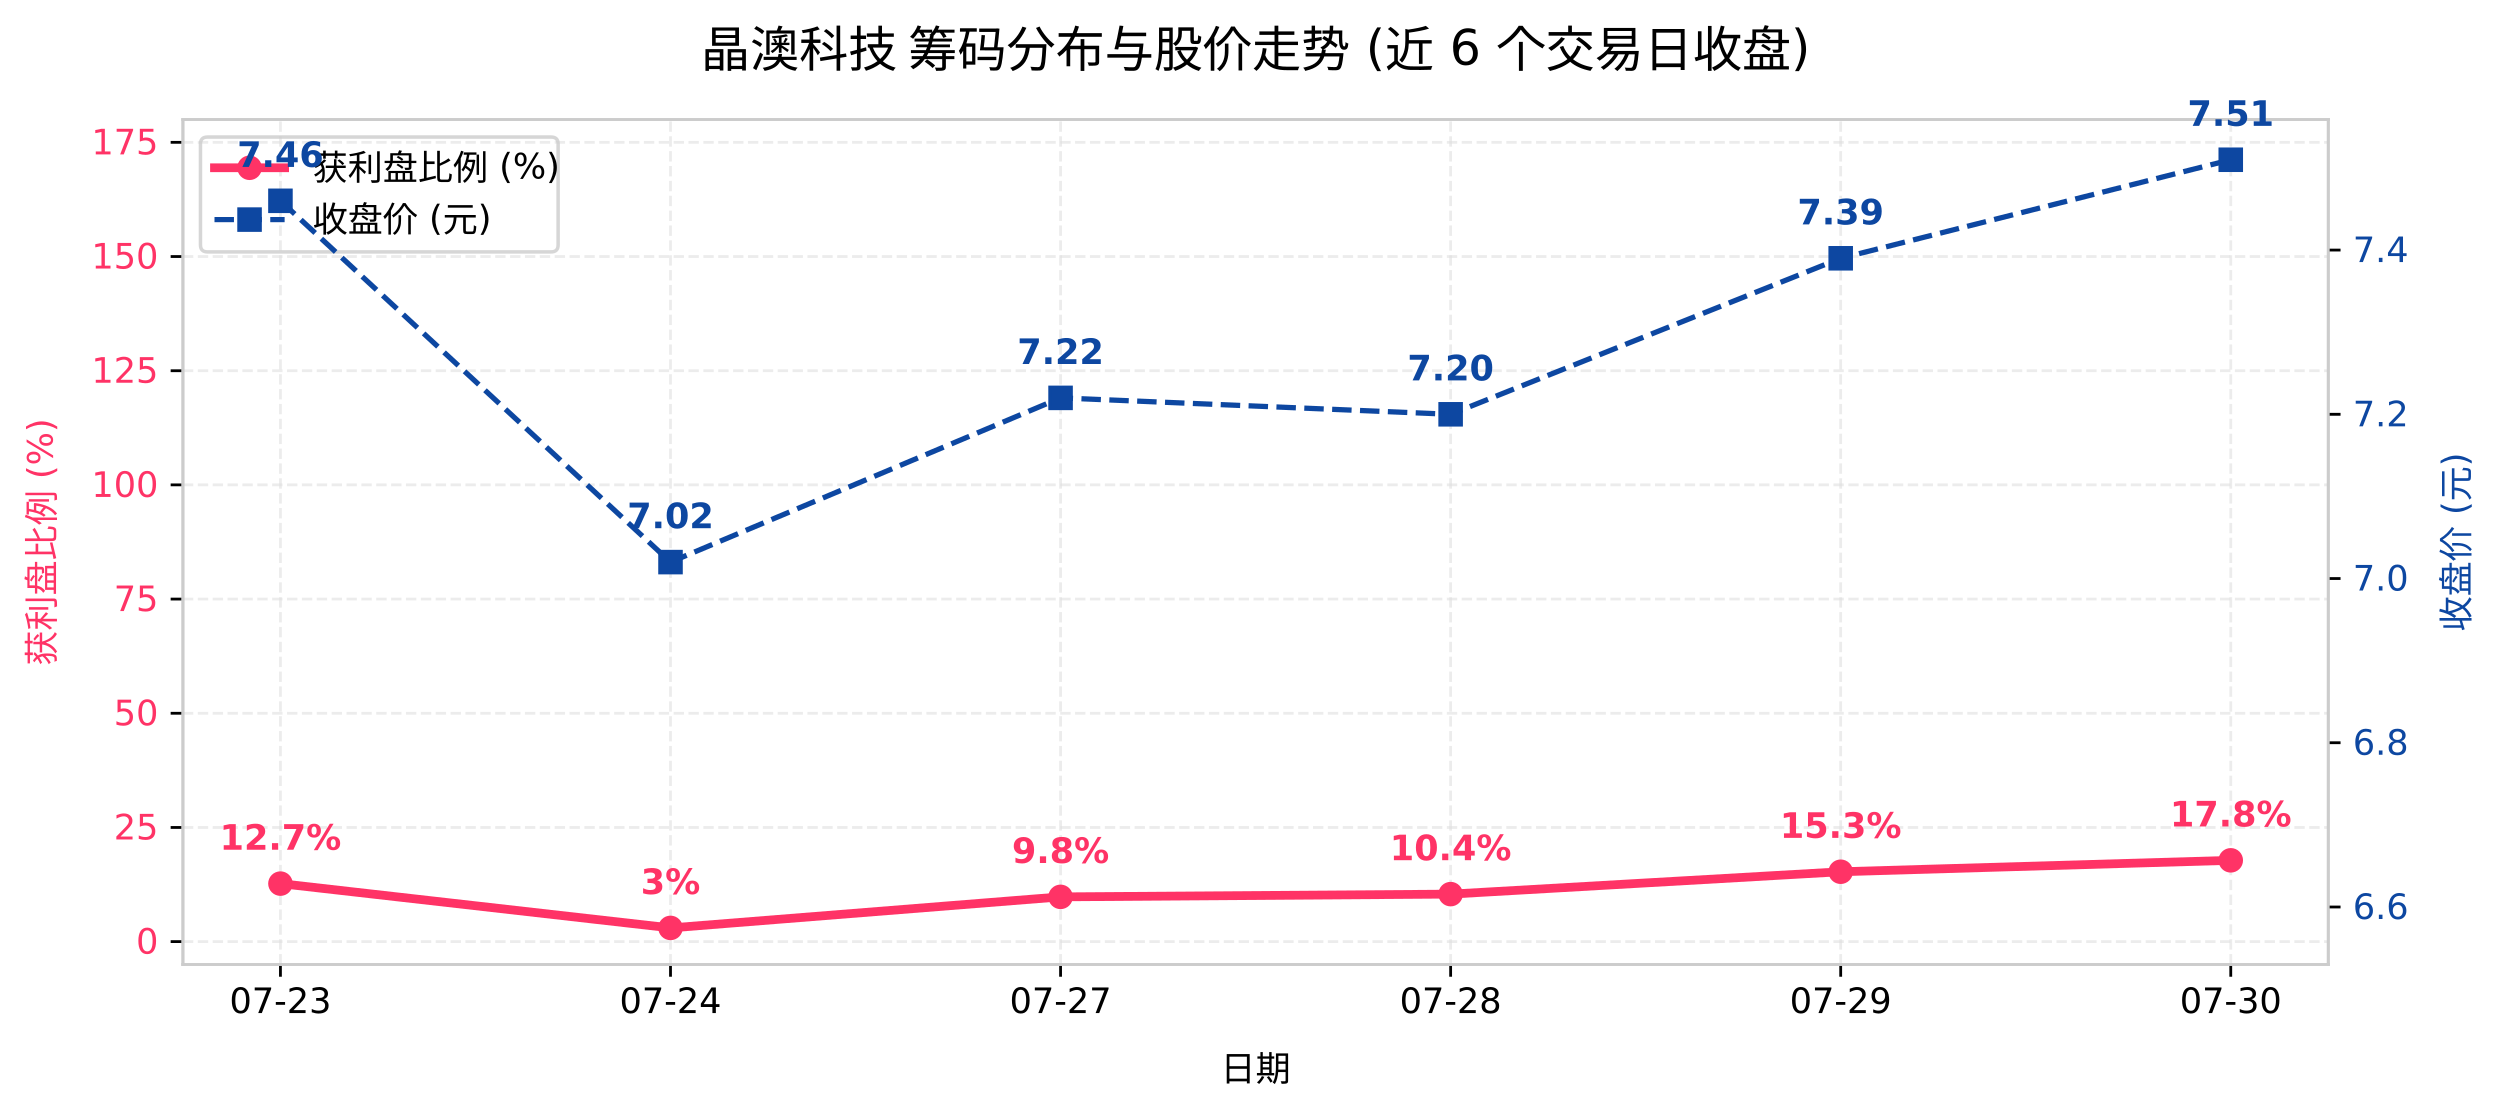
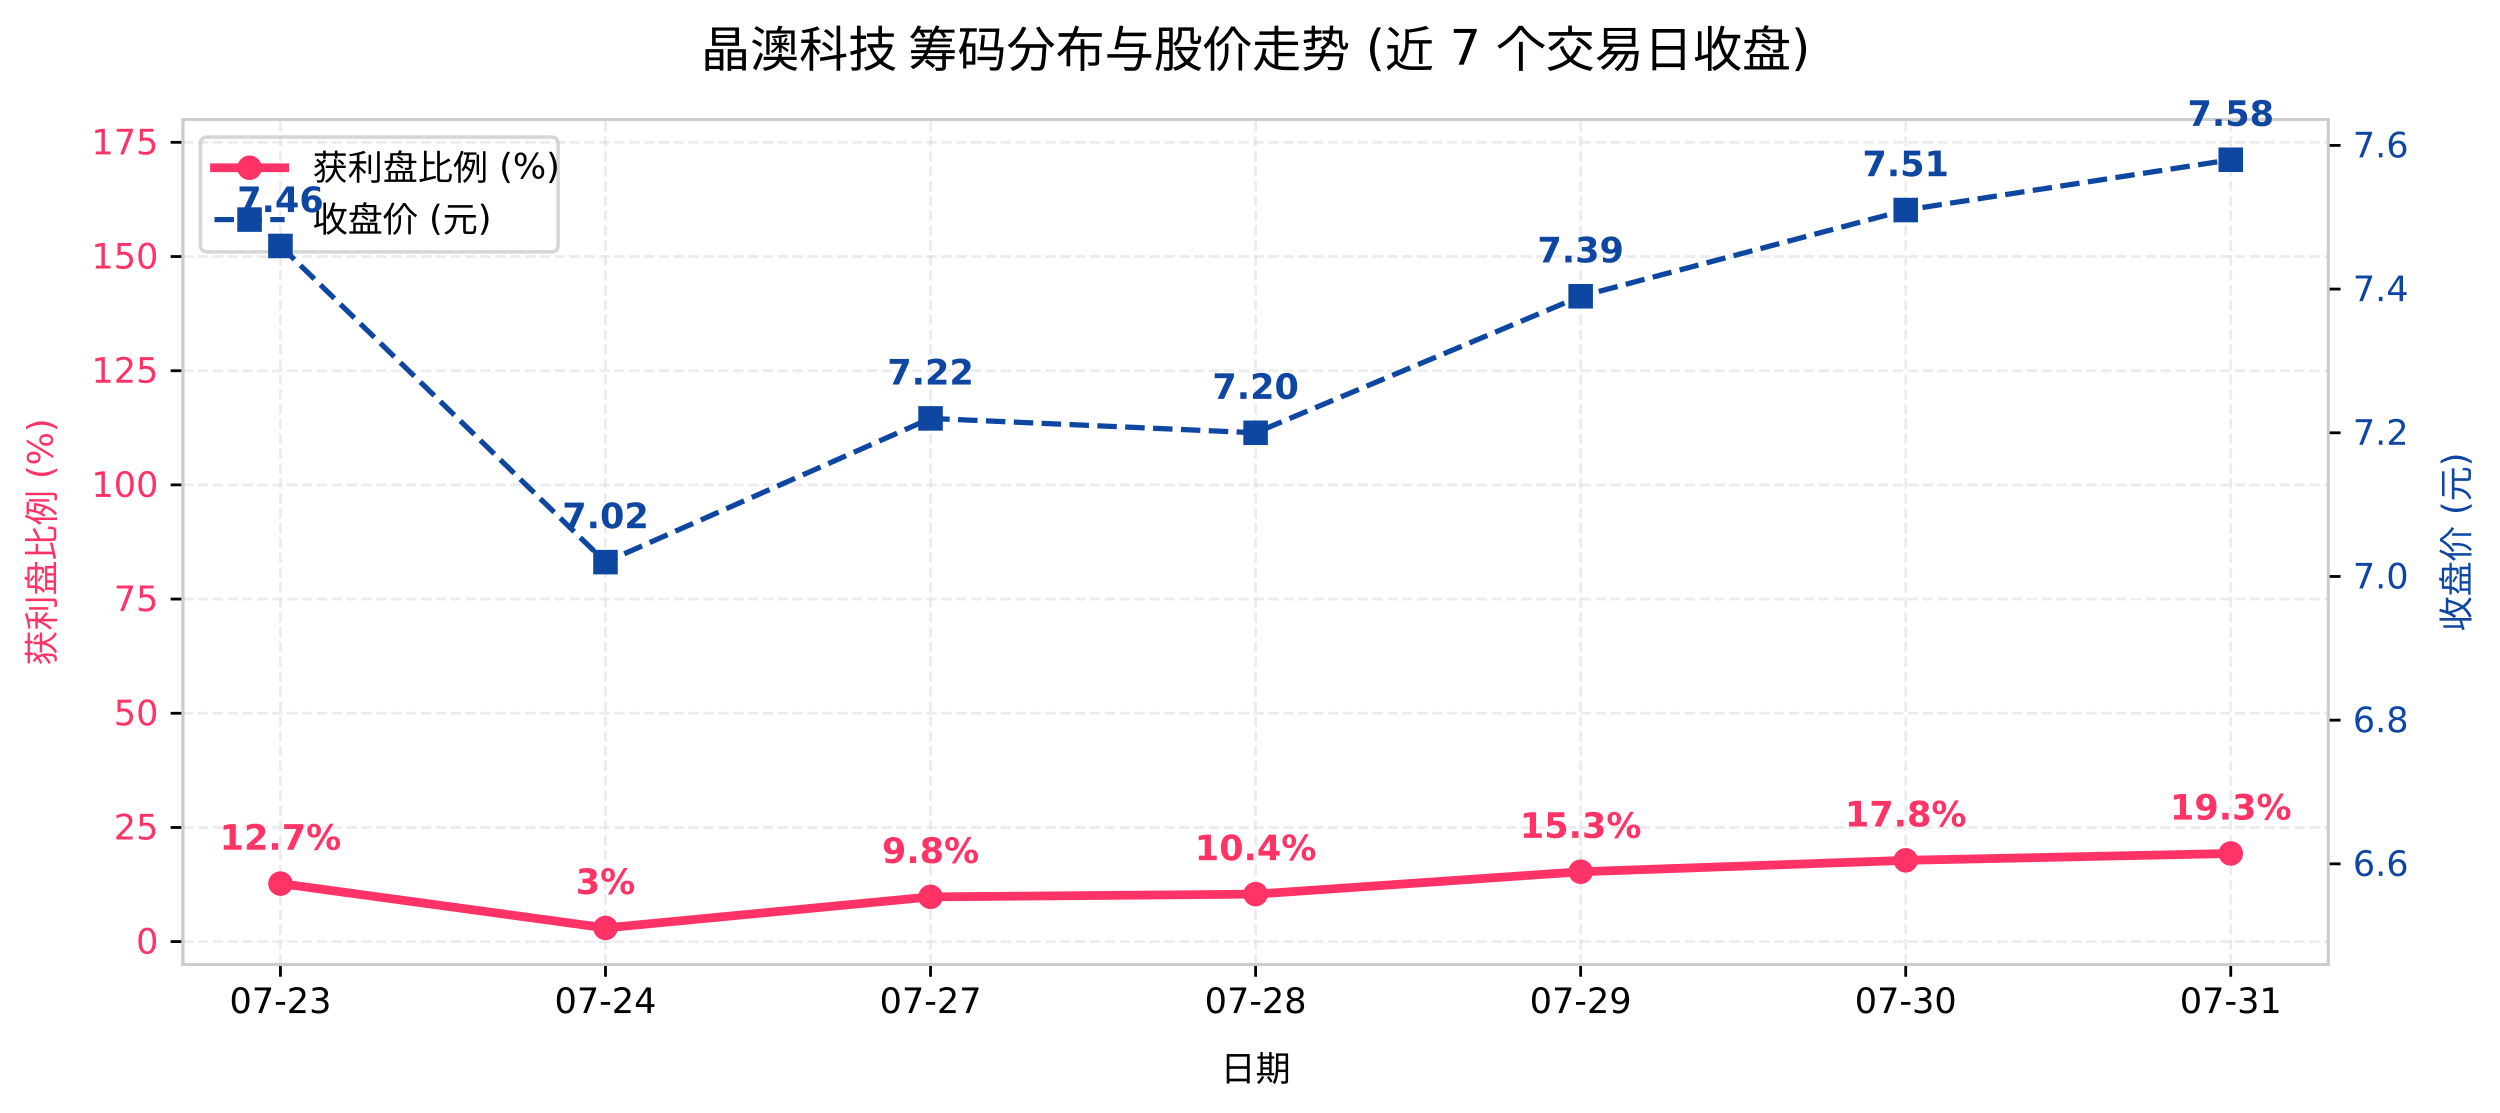
<svg xmlns="http://www.w3.org/2000/svg" xmlns:xlink="http://www.w3.org/1999/xlink" width="712.881pt" height="317.148pt" viewBox="0 0 712.881 317.148" version="1.1">
  <defs>
    <style type="text/css">*{stroke-linejoin: round; stroke-linecap: butt}</style>
  </defs>
  <g id="figure_1">
    <g id="patch_1">
      <path d="M 0 317.148  L 712.881 317.148  L 712.881 0  L 0 0  L 0 317.148  z " style="fill: none" />
    </g>
    <g id="axes_1">
      <g id="patch_2">
        <path d="M 52.163 275.017  L 663.913 275.017  L 663.913 34.08  L 52.163 34.08  L 52.163 275.017  z " style="fill: none" />
      </g>
      <g id="matplotlib.axis_1">
        <g id="xtick_1">
          <g id="line2d_1">
-             <path d="M 79.969 275.017  L 79.969 34.08  " clip-path="url(#pb15b064d8b)" style="fill: none; stroke-dasharray: 2.96,1.28; stroke-dashoffset: 0; stroke: #e0e0e0; stroke-opacity: 0.6; stroke-width: 0.8" />
+             <path d="M 79.969 275.017  L 79.969 34.08  " clip-path="url(#p03a90c41fa)" style="fill: none; stroke-dasharray: 2.96,1.28; stroke-dashoffset: 0; stroke: #e0e0e0; stroke-opacity: 0.6; stroke-width: 0.8" />
          </g>
          <g id="line2d_2">
            <defs>
-               <path id="m1fc420076e" d="M 0 0  L 0 3.5  " style="stroke: #000000; stroke-width: 0.8" />
+               <path id="m5a86fe29d1" d="M 0 0  L 0 3.5  " style="stroke: #000000; stroke-width: 0.8" />
            </defs>
            <g>
-               <use xlink:href="#m1fc420076e" x="79.969" y="275.017" style="stroke: #000000; stroke-width: 0.8" />
+               <use xlink:href="#m5a86fe29d1" x="79.969" y="275.017" style="stroke: #000000; stroke-width: 0.8" />
            </g>
          </g>
          <g id="text_1">
            <text style="font: 10px 'WenQuanYi Zen Hei', 'DejaVu Sans', 'Arial', sans-serif; text-anchor: middle" x="79.969" y="288.873" transform="rotate(-0 79.96932 288.8728)">07-23</text>
          </g>
        </g>
        <g id="xtick_2">
          <g id="line2d_3">
-             <path d="M 191.197 275.017  L 191.197 34.08  " clip-path="url(#pb15b064d8b)" style="fill: none; stroke-dasharray: 2.96,1.28; stroke-dashoffset: 0; stroke: #e0e0e0; stroke-opacity: 0.6; stroke-width: 0.8" />
+             <path d="M 172.659 275.017  L 172.659 34.08  " clip-path="url(#p03a90c41fa)" style="fill: none; stroke-dasharray: 2.96,1.28; stroke-dashoffset: 0; stroke: #e0e0e0; stroke-opacity: 0.6; stroke-width: 0.8" />
          </g>
          <g id="line2d_4">
            <g>
-               <use xlink:href="#m1fc420076e" x="191.197" y="275.017" style="stroke: #000000; stroke-width: 0.8" />
+               <use xlink:href="#m5a86fe29d1" x="172.659" y="275.017" style="stroke: #000000; stroke-width: 0.8" />
            </g>
          </g>
          <g id="text_2">
-             <text style="font: 10px 'WenQuanYi Zen Hei', 'DejaVu Sans', 'Arial', sans-serif; text-anchor: middle" x="191.197" y="288.873" transform="rotate(-0 191.1966 288.8728)">07-24</text>
+             <text style="font: 10px 'WenQuanYi Zen Hei', 'DejaVu Sans', 'Arial', sans-serif; text-anchor: middle" x="172.659" y="288.873" transform="rotate(-0 172.6587 288.8728)">07-24</text>
          </g>
        </g>
        <g id="xtick_3">
          <g id="line2d_5">
-             <path d="M 302.424 275.017  L 302.424 34.08  " clip-path="url(#pb15b064d8b)" style="fill: none; stroke-dasharray: 2.96,1.28; stroke-dashoffset: 0; stroke: #e0e0e0; stroke-opacity: 0.6; stroke-width: 0.8" />
+             <path d="M 265.348 275.017  L 265.348 34.08  " clip-path="url(#p03a90c41fa)" style="fill: none; stroke-dasharray: 2.96,1.28; stroke-dashoffset: 0; stroke: #e0e0e0; stroke-opacity: 0.6; stroke-width: 0.8" />
          </g>
          <g id="line2d_6">
            <g>
-               <use xlink:href="#m1fc420076e" x="302.424" y="275.017" style="stroke: #000000; stroke-width: 0.8" />
+               <use xlink:href="#m5a86fe29d1" x="265.348" y="275.017" style="stroke: #000000; stroke-width: 0.8" />
            </g>
          </g>
          <g id="text_3">
-             <text style="font: 10px 'WenQuanYi Zen Hei', 'DejaVu Sans', 'Arial', sans-serif; text-anchor: middle" x="302.424" y="288.873" transform="rotate(-0 302.4239 288.8728)">07-27</text>
+             <text style="font: 10px 'WenQuanYi Zen Hei', 'DejaVu Sans', 'Arial', sans-serif; text-anchor: middle" x="265.348" y="288.873" transform="rotate(-0 265.3481 288.8728)">07-27</text>
          </g>
        </g>
        <g id="xtick_4">
          <g id="line2d_7">
-             <path d="M 413.651 275.017  L 413.651 34.08  " clip-path="url(#pb15b064d8b)" style="fill: none; stroke-dasharray: 2.96,1.28; stroke-dashoffset: 0; stroke: #e0e0e0; stroke-opacity: 0.6; stroke-width: 0.8" />
+             <path d="M 358.038 275.017  L 358.038 34.08  " clip-path="url(#p03a90c41fa)" style="fill: none; stroke-dasharray: 2.96,1.28; stroke-dashoffset: 0; stroke: #e0e0e0; stroke-opacity: 0.6; stroke-width: 0.8" />
          </g>
          <g id="line2d_8">
            <g>
-               <use xlink:href="#m1fc420076e" x="413.651" y="275.017" style="stroke: #000000; stroke-width: 0.8" />
+               <use xlink:href="#m5a86fe29d1" x="358.038" y="275.017" style="stroke: #000000; stroke-width: 0.8" />
            </g>
          </g>
          <g id="text_4">
-             <text style="font: 10px 'WenQuanYi Zen Hei', 'DejaVu Sans', 'Arial', sans-serif; text-anchor: middle" x="413.651" y="288.873" transform="rotate(-0 413.6511 288.8728)">07-28</text>
+             <text style="font: 10px 'WenQuanYi Zen Hei', 'DejaVu Sans', 'Arial', sans-serif; text-anchor: middle" x="358.038" y="288.873" transform="rotate(-0 358.0375 288.8728)">07-28</text>
          </g>
        </g>
        <g id="xtick_5">
          <g id="line2d_9">
-             <path d="M 524.878 275.017  L 524.878 34.08  " clip-path="url(#pb15b064d8b)" style="fill: none; stroke-dasharray: 2.96,1.28; stroke-dashoffset: 0; stroke: #e0e0e0; stroke-opacity: 0.6; stroke-width: 0.8" />
+             <path d="M 450.727 275.017  L 450.727 34.08  " clip-path="url(#p03a90c41fa)" style="fill: none; stroke-dasharray: 2.96,1.28; stroke-dashoffset: 0; stroke: #e0e0e0; stroke-opacity: 0.6; stroke-width: 0.8" />
          </g>
          <g id="line2d_10">
            <g>
-               <use xlink:href="#m1fc420076e" x="524.878" y="275.017" style="stroke: #000000; stroke-width: 0.8" />
+               <use xlink:href="#m5a86fe29d1" x="450.727" y="275.017" style="stroke: #000000; stroke-width: 0.8" />
            </g>
          </g>
          <g id="text_5">
-             <text style="font: 10px 'WenQuanYi Zen Hei', 'DejaVu Sans', 'Arial', sans-serif; text-anchor: middle" x="524.878" y="288.873" transform="rotate(-0 524.8784 288.8728)">07-29</text>
+             <text style="font: 10px 'WenQuanYi Zen Hei', 'DejaVu Sans', 'Arial', sans-serif; text-anchor: middle" x="450.727" y="288.873" transform="rotate(-0 450.7269 288.8728)">07-29</text>
          </g>
        </g>
        <g id="xtick_6">
          <g id="line2d_11">
-             <path d="M 636.106 275.017  L 636.106 34.08  " clip-path="url(#pb15b064d8b)" style="fill: none; stroke-dasharray: 2.96,1.28; stroke-dashoffset: 0; stroke: #e0e0e0; stroke-opacity: 0.6; stroke-width: 0.8" />
+             <path d="M 543.416 275.017  L 543.416 34.08  " clip-path="url(#p03a90c41fa)" style="fill: none; stroke-dasharray: 2.96,1.28; stroke-dashoffset: 0; stroke: #e0e0e0; stroke-opacity: 0.6; stroke-width: 0.8" />
          </g>
          <g id="line2d_12">
            <g>
-               <use xlink:href="#m1fc420076e" x="636.106" y="275.017" style="stroke: #000000; stroke-width: 0.8" />
+               <use xlink:href="#m5a86fe29d1" x="543.416" y="275.017" style="stroke: #000000; stroke-width: 0.8" />
            </g>
          </g>
          <g id="text_6">
-             <text style="font: 10px 'WenQuanYi Zen Hei', 'DejaVu Sans', 'Arial', sans-serif; text-anchor: middle" x="636.106" y="288.873" transform="rotate(-0 636.1057 288.8728)">07-30</text>
-           </g>
-         </g>
-         <g id="text_7">
+             <text style="font: 10px 'WenQuanYi Zen Hei', 'DejaVu Sans', 'Arial', sans-serif; text-anchor: middle" x="543.416" y="288.873" transform="rotate(-0 543.4163 288.8728)">07-30</text>
+           </g>
+         </g>
+         <g id="xtick_7">
+           <g id="line2d_13">
+             <path d="M 636.106 275.017  L 636.106 34.08  " clip-path="url(#p03a90c41fa)" style="fill: none; stroke-dasharray: 2.96,1.28; stroke-dashoffset: 0; stroke: #e0e0e0; stroke-opacity: 0.6; stroke-width: 0.8" />
+           </g>
+           <g id="line2d_14">
+             <g>
+               <use xlink:href="#m5a86fe29d1" x="636.106" y="275.017" style="stroke: #000000; stroke-width: 0.8" />
+             </g>
+           </g>
+           <g id="text_7">
+             <text style="font: 10px 'WenQuanYi Zen Hei', 'DejaVu Sans', 'Arial', sans-serif; text-anchor: middle" x="636.106" y="288.873" transform="rotate(-0 636.1057 288.8728)">07-31</text>
+           </g>
+         </g>
+         <g id="text_8">
          <text style="font: 10px 'WenQuanYi Zen Hei', 'DejaVu Sans', 'Arial', sans-serif; text-anchor: middle" x="358.038" y="308.287" transform="rotate(-0 358.0375 308.2869)">日期</text>
        </g>
      </g>
      <g id="matplotlib.axis_2">
        <g id="ytick_1">
-           <g id="line2d_13">
-             <path d="M 52.163 268.505  L 663.913 268.505  " clip-path="url(#pb15b064d8b)" style="fill: none; stroke-dasharray: 2.96,1.28; stroke-dashoffset: 0; stroke: #e0e0e0; stroke-opacity: 0.6; stroke-width: 0.8" />
-           </g>
-           <g id="line2d_14">
+           <g id="line2d_15">
+             <path d="M 52.163 268.505  L 663.913 268.505  " clip-path="url(#p03a90c41fa)" style="fill: none; stroke-dasharray: 2.96,1.28; stroke-dashoffset: 0; stroke: #e0e0e0; stroke-opacity: 0.6; stroke-width: 0.8" />
+           </g>
+           <g id="line2d_16">
            <defs>
-               <path id="m035b37905c" d="M 0 0  L -3.5 0  " style="stroke: #000000; stroke-width: 0.8" />
+               <path id="m3a801cfb5c" d="M 0 0  L -3.5 0  " style="stroke: #000000; stroke-width: 0.8" />
            </defs>
            <g>
-               <use xlink:href="#m035b37905c" x="52.163" y="268.505" style="stroke: #000000; stroke-width: 0.8" />
-             </g>
-           </g>
-           <g id="text_8">
+               <use xlink:href="#m3a801cfb5c" x="52.163" y="268.505" style="stroke: #000000; stroke-width: 0.8" />
+             </g>
+           </g>
+           <g id="text_9">
            <text style="fill: #ff3366; font: 10px 'WenQuanYi Zen Hei', 'DejaVu Sans', 'Arial', sans-serif; text-anchor: end" x="45.163" y="271.933" transform="rotate(-0 45.1625 271.9329)">0</text>
          </g>
        </g>
        <g id="ytick_2">
-           <g id="line2d_15">
-             <path d="M 52.163 235.946  L 663.913 235.946  " clip-path="url(#pb15b064d8b)" style="fill: none; stroke-dasharray: 2.96,1.28; stroke-dashoffset: 0; stroke: #e0e0e0; stroke-opacity: 0.6; stroke-width: 0.8" />
-           </g>
-           <g id="line2d_16">
-             <g>
-               <use xlink:href="#m035b37905c" x="52.163" y="235.946" style="stroke: #000000; stroke-width: 0.8" />
-             </g>
-           </g>
-           <g id="text_9">
+           <g id="line2d_17">
+             <path d="M 52.163 235.946  L 663.913 235.946  " clip-path="url(#p03a90c41fa)" style="fill: none; stroke-dasharray: 2.96,1.28; stroke-dashoffset: 0; stroke: #e0e0e0; stroke-opacity: 0.6; stroke-width: 0.8" />
+           </g>
+           <g id="line2d_18">
+             <g>
+               <use xlink:href="#m3a801cfb5c" x="52.163" y="235.946" style="stroke: #000000; stroke-width: 0.8" />
+             </g>
+           </g>
+           <g id="text_10">
            <text style="fill: #ff3366; font: 10px 'WenQuanYi Zen Hei', 'DejaVu Sans', 'Arial', sans-serif; text-anchor: end" x="45.163" y="239.374" transform="rotate(-0 45.1625 239.3739)">25</text>
          </g>
        </g>
        <g id="ytick_3">
-           <g id="line2d_17">
-             <path d="M 52.163 203.387  L 663.913 203.387  " clip-path="url(#pb15b064d8b)" style="fill: none; stroke-dasharray: 2.96,1.28; stroke-dashoffset: 0; stroke: #e0e0e0; stroke-opacity: 0.6; stroke-width: 0.8" />
-           </g>
-           <g id="line2d_18">
-             <g>
-               <use xlink:href="#m035b37905c" x="52.163" y="203.387" style="stroke: #000000; stroke-width: 0.8" />
-             </g>
-           </g>
-           <g id="text_10">
+           <g id="line2d_19">
+             <path d="M 52.163 203.387  L 663.913 203.387  " clip-path="url(#p03a90c41fa)" style="fill: none; stroke-dasharray: 2.96,1.28; stroke-dashoffset: 0; stroke: #e0e0e0; stroke-opacity: 0.6; stroke-width: 0.8" />
+           </g>
+           <g id="line2d_20">
+             <g>
+               <use xlink:href="#m3a801cfb5c" x="52.163" y="203.387" style="stroke: #000000; stroke-width: 0.8" />
+             </g>
+           </g>
+           <g id="text_11">
            <text style="fill: #ff3366; font: 10px 'WenQuanYi Zen Hei', 'DejaVu Sans', 'Arial', sans-serif; text-anchor: end" x="45.163" y="206.815" transform="rotate(-0 45.1625 206.815)">50</text>
          </g>
        </g>
        <g id="ytick_4">
-           <g id="line2d_19">
-             <path d="M 52.163 170.828  L 663.913 170.828  " clip-path="url(#pb15b064d8b)" style="fill: none; stroke-dasharray: 2.96,1.28; stroke-dashoffset: 0; stroke: #e0e0e0; stroke-opacity: 0.6; stroke-width: 0.8" />
-           </g>
-           <g id="line2d_20">
-             <g>
-               <use xlink:href="#m035b37905c" x="52.163" y="170.828" style="stroke: #000000; stroke-width: 0.8" />
-             </g>
-           </g>
-           <g id="text_11">
+           <g id="line2d_21">
+             <path d="M 52.163 170.828  L 663.913 170.828  " clip-path="url(#p03a90c41fa)" style="fill: none; stroke-dasharray: 2.96,1.28; stroke-dashoffset: 0; stroke: #e0e0e0; stroke-opacity: 0.6; stroke-width: 0.8" />
+           </g>
+           <g id="line2d_22">
+             <g>
+               <use xlink:href="#m3a801cfb5c" x="52.163" y="170.828" style="stroke: #000000; stroke-width: 0.8" />
+             </g>
+           </g>
+           <g id="text_12">
            <text style="fill: #ff3366; font: 10px 'WenQuanYi Zen Hei', 'DejaVu Sans', 'Arial', sans-serif; text-anchor: end" x="45.163" y="174.256" transform="rotate(-0 45.1625 174.256)">75</text>
          </g>
        </g>
        <g id="ytick_5">
-           <g id="line2d_21">
-             <path d="M 52.163 138.269  L 663.913 138.269  " clip-path="url(#pb15b064d8b)" style="fill: none; stroke-dasharray: 2.96,1.28; stroke-dashoffset: 0; stroke: #e0e0e0; stroke-opacity: 0.6; stroke-width: 0.8" />
-           </g>
-           <g id="line2d_22">
-             <g>
-               <use xlink:href="#m035b37905c" x="52.163" y="138.269" style="stroke: #000000; stroke-width: 0.8" />
-             </g>
-           </g>
-           <g id="text_12">
+           <g id="line2d_23">
+             <path d="M 52.163 138.269  L 663.913 138.269  " clip-path="url(#p03a90c41fa)" style="fill: none; stroke-dasharray: 2.96,1.28; stroke-dashoffset: 0; stroke: #e0e0e0; stroke-opacity: 0.6; stroke-width: 0.8" />
+           </g>
+           <g id="line2d_24">
+             <g>
+               <use xlink:href="#m3a801cfb5c" x="52.163" y="138.269" style="stroke: #000000; stroke-width: 0.8" />
+             </g>
+           </g>
+           <g id="text_13">
            <text style="fill: #ff3366; font: 10px 'WenQuanYi Zen Hei', 'DejaVu Sans', 'Arial', sans-serif; text-anchor: end" x="45.163" y="141.697" transform="rotate(-0 45.1625 141.6971)">100</text>
          </g>
        </g>
        <g id="ytick_6">
-           <g id="line2d_23">
-             <path d="M 52.163 105.71  L 663.913 105.71  " clip-path="url(#pb15b064d8b)" style="fill: none; stroke-dasharray: 2.96,1.28; stroke-dashoffset: 0; stroke: #e0e0e0; stroke-opacity: 0.6; stroke-width: 0.8" />
-           </g>
-           <g id="line2d_24">
-             <g>
-               <use xlink:href="#m035b37905c" x="52.163" y="105.71" style="stroke: #000000; stroke-width: 0.8" />
-             </g>
-           </g>
-           <g id="text_13">
+           <g id="line2d_25">
+             <path d="M 52.163 105.71  L 663.913 105.71  " clip-path="url(#p03a90c41fa)" style="fill: none; stroke-dasharray: 2.96,1.28; stroke-dashoffset: 0; stroke: #e0e0e0; stroke-opacity: 0.6; stroke-width: 0.8" />
+           </g>
+           <g id="line2d_26">
+             <g>
+               <use xlink:href="#m3a801cfb5c" x="52.163" y="105.71" style="stroke: #000000; stroke-width: 0.8" />
+             </g>
+           </g>
+           <g id="text_14">
            <text style="fill: #ff3366; font: 10px 'WenQuanYi Zen Hei', 'DejaVu Sans', 'Arial', sans-serif; text-anchor: end" x="45.163" y="109.138" transform="rotate(-0 45.1625 109.1381)">125</text>
          </g>
        </g>
        <g id="ytick_7">
-           <g id="line2d_25">
-             <path d="M 52.163 73.151  L 663.913 73.151  " clip-path="url(#pb15b064d8b)" style="fill: none; stroke-dasharray: 2.96,1.28; stroke-dashoffset: 0; stroke: #e0e0e0; stroke-opacity: 0.6; stroke-width: 0.8" />
-           </g>
-           <g id="line2d_26">
-             <g>
-               <use xlink:href="#m035b37905c" x="52.163" y="73.151" style="stroke: #000000; stroke-width: 0.8" />
-             </g>
-           </g>
-           <g id="text_14">
+           <g id="line2d_27">
+             <path d="M 52.163 73.151  L 663.913 73.151  " clip-path="url(#p03a90c41fa)" style="fill: none; stroke-dasharray: 2.96,1.28; stroke-dashoffset: 0; stroke: #e0e0e0; stroke-opacity: 0.6; stroke-width: 0.8" />
+           </g>
+           <g id="line2d_28">
+             <g>
+               <use xlink:href="#m3a801cfb5c" x="52.163" y="73.151" style="stroke: #000000; stroke-width: 0.8" />
+             </g>
+           </g>
+           <g id="text_15">
            <text style="fill: #ff3366; font: 10px 'WenQuanYi Zen Hei', 'DejaVu Sans', 'Arial', sans-serif; text-anchor: end" x="45.163" y="76.579" transform="rotate(-0 45.1625 76.57918)">150</text>
          </g>
        </g>
        <g id="ytick_8">
-           <g id="line2d_27">
-             <path d="M 52.163 40.592  L 663.913 40.592  " clip-path="url(#pb15b064d8b)" style="fill: none; stroke-dasharray: 2.96,1.28; stroke-dashoffset: 0; stroke: #e0e0e0; stroke-opacity: 0.6; stroke-width: 0.8" />
-           </g>
-           <g id="line2d_28">
-             <g>
-               <use xlink:href="#m035b37905c" x="52.163" y="40.592" style="stroke: #000000; stroke-width: 0.8" />
-             </g>
-           </g>
-           <g id="text_15">
+           <g id="line2d_29">
+             <path d="M 52.163 40.592  L 663.913 40.592  " clip-path="url(#p03a90c41fa)" style="fill: none; stroke-dasharray: 2.96,1.28; stroke-dashoffset: 0; stroke: #e0e0e0; stroke-opacity: 0.6; stroke-width: 0.8" />
+           </g>
+           <g id="line2d_30">
+             <g>
+               <use xlink:href="#m3a801cfb5c" x="52.163" y="40.592" style="stroke: #000000; stroke-width: 0.8" />
+             </g>
+           </g>
+           <g id="text_16">
            <text style="fill: #ff3366; font: 10px 'WenQuanYi Zen Hei', 'DejaVu Sans', 'Arial', sans-serif; text-anchor: end" x="45.163" y="44.02" transform="rotate(-0 45.1625 44.02023)">175</text>
          </g>
        </g>
-         <g id="text_16">
+         <g id="text_17">
          <text style="fill: #ff3366; font: 10px 'WenQuanYi Zen Hei', 'DejaVu Sans', 'Arial', sans-serif; text-anchor: middle" x="15.463" y="154.548" transform="rotate(-90 15.4625 154.5484)">获利盘比例 (%)</text>
        </g>
      </g>
-       <g id="line2d_29">
-         <path d="M 79.969 251.965  L 191.197 264.598  L 302.424 255.742  L 413.651 254.96  L 524.878 248.579  L 636.106 245.323  " clip-path="url(#pb15b064d8b)" style="fill: none; stroke: #ff3366; stroke-width: 2.5; stroke-linecap: square" />
+       <g id="line2d_31">
+         <path d="M 79.969 251.965  L 172.659 264.598  L 265.348 255.742  L 358.038 254.96  L 450.727 248.579  L 543.416 245.323  L 636.106 243.369  " clip-path="url(#p03a90c41fa)" style="fill: none; stroke: #ff3366; stroke-width: 2.5; stroke-linecap: square" />
        <defs>
-           <path id="mb2b3eae052" d="M 0 3  C 0.796 3 1.559 2.684 2.121 2.121  C 2.684 1.559 3 0.796 3 0  C 3 -0.796 2.684 -1.559 2.121 -2.121  C 1.559 -2.684 0.796 -3 0 -3  C -0.796 -3 -1.559 -2.684 -2.121 -2.121  C -2.684 -1.559 -3 -0.796 -3 0  C -3 0.796 -2.684 1.559 -2.121 2.121  C -1.559 2.684 -0.796 3 0 3  z " style="stroke: #ff3366" />
+           <path id="m77d3d6e9b1" d="M 0 3  C 0.796 3 1.559 2.684 2.121 2.121  C 2.684 1.559 3 0.796 3 0  C 3 -0.796 2.684 -1.559 2.121 -2.121  C 1.559 -2.684 0.796 -3 0 -3  C -0.796 -3 -1.559 -2.684 -2.121 -2.121  C -2.684 -1.559 -3 -0.796 -3 0  C -3 0.796 -2.684 1.559 -2.121 2.121  C -1.559 2.684 -0.796 3 0 3  z " style="stroke: #ff3366" />
        </defs>
-         <g clip-path="url(#pb15b064d8b)">
-           <use xlink:href="#mb2b3eae052" x="79.969" y="251.965" style="fill: #ff3366; stroke: #ff3366" />
-           <use xlink:href="#mb2b3eae052" x="191.197" y="264.598" style="fill: #ff3366; stroke: #ff3366" />
-           <use xlink:href="#mb2b3eae052" x="302.424" y="255.742" style="fill: #ff3366; stroke: #ff3366" />
-           <use xlink:href="#mb2b3eae052" x="413.651" y="254.96" style="fill: #ff3366; stroke: #ff3366" />
-           <use xlink:href="#mb2b3eae052" x="524.878" y="248.579" style="fill: #ff3366; stroke: #ff3366" />
-           <use xlink:href="#mb2b3eae052" x="636.106" y="245.323" style="fill: #ff3366; stroke: #ff3366" />
+         <g clip-path="url(#p03a90c41fa)">
+           <use xlink:href="#m77d3d6e9b1" x="79.969" y="251.965" style="fill: #ff3366; stroke: #ff3366" />
+           <use xlink:href="#m77d3d6e9b1" x="172.659" y="264.598" style="fill: #ff3366; stroke: #ff3366" />
+           <use xlink:href="#m77d3d6e9b1" x="265.348" y="255.742" style="fill: #ff3366; stroke: #ff3366" />
+           <use xlink:href="#m77d3d6e9b1" x="358.038" y="254.96" style="fill: #ff3366; stroke: #ff3366" />
+           <use xlink:href="#m77d3d6e9b1" x="450.727" y="248.579" style="fill: #ff3366; stroke: #ff3366" />
+           <use xlink:href="#m77d3d6e9b1" x="543.416" y="245.323" style="fill: #ff3366; stroke: #ff3366" />
+           <use xlink:href="#m77d3d6e9b1" x="636.106" y="243.369" style="fill: #ff3366; stroke: #ff3366" />
        </g>
      </g>
      <g id="patch_3">
        <path d="M 52.163 275.017  L 52.163 34.08  " style="fill: none; stroke: #cccccc; stroke-width: 0.8; stroke-linejoin: miter; stroke-linecap: square" />
      </g>
      <g id="patch_4">
        <path d="M 663.913 275.017  L 663.913 34.08  " style="fill: none; stroke: #cccccc; stroke-width: 0.8; stroke-linejoin: miter; stroke-linecap: square" />
      </g>
      <g id="patch_5">
        <path d="M 52.163 275.017  L 663.913 275.017  " style="fill: none; stroke: #cccccc; stroke-width: 0.8; stroke-linejoin: miter; stroke-linecap: square" />
      </g>
      <g id="patch_6">
        <path d="M 52.163 34.08  L 663.913 34.08  " style="fill: none; stroke: #cccccc; stroke-width: 0.8; stroke-linejoin: miter; stroke-linecap: square" />
      </g>
-       <g id="text_17">
+       <g id="text_18">
        <text style="fill: #ff3366; font: 700 10px 'WenQuanYi Zen Hei', 'DejaVu Sans', 'Arial', sans-serif; text-anchor: middle" x="79.969" y="242.304" transform="rotate(-0 79.96932 242.3039)">12.7%</text>
      </g>
-       <g id="text_18">
-         <text style="fill: #ff3366; font: 700 10px 'WenQuanYi Zen Hei', 'DejaVu Sans', 'Arial', sans-serif; text-anchor: middle" x="191.197" y="254.937" transform="rotate(-0 191.1966 254.9368)">3%</text>
-       </g>
      <g id="text_19">
-         <text style="fill: #ff3366; font: 700 10px 'WenQuanYi Zen Hei', 'DejaVu Sans', 'Arial', sans-serif; text-anchor: middle" x="302.424" y="246.081" transform="rotate(-0 302.4239 246.0807)">9.8%</text>
+         <text style="fill: #ff3366; font: 700 10px 'WenQuanYi Zen Hei', 'DejaVu Sans', 'Arial', sans-serif; text-anchor: middle" x="172.659" y="254.937" transform="rotate(-0 172.6587 254.9368)">3%</text>
      </g>
      <g id="text_20">
-         <text style="fill: #ff3366; font: 700 10px 'WenQuanYi Zen Hei', 'DejaVu Sans', 'Arial', sans-serif; text-anchor: middle" x="413.651" y="245.299" transform="rotate(-0 413.6511 245.2993)">10.4%</text>
+         <text style="fill: #ff3366; font: 700 10px 'WenQuanYi Zen Hei', 'DejaVu Sans', 'Arial', sans-serif; text-anchor: middle" x="265.348" y="246.081" transform="rotate(-0 265.3481 246.0807)">9.8%</text>
      </g>
      <g id="text_21">
-         <text style="fill: #ff3366; font: 700 10px 'WenQuanYi Zen Hei', 'DejaVu Sans', 'Arial', sans-serif; text-anchor: middle" x="524.878" y="238.918" transform="rotate(-0 524.8784 238.9178)">15.3%</text>
+         <text style="fill: #ff3366; font: 700 10px 'WenQuanYi Zen Hei', 'DejaVu Sans', 'Arial', sans-serif; text-anchor: middle" x="358.038" y="245.299" transform="rotate(-0 358.0375 245.2993)">10.4%</text>
      </g>
      <g id="text_22">
-         <text style="fill: #ff3366; font: 700 10px 'WenQuanYi Zen Hei', 'DejaVu Sans', 'Arial', sans-serif; text-anchor: middle" x="636.106" y="235.662" transform="rotate(-0 636.1057 235.6619)">17.8%</text>
+         <text style="fill: #ff3366; font: 700 10px 'WenQuanYi Zen Hei', 'DejaVu Sans', 'Arial', sans-serif; text-anchor: middle" x="450.727" y="238.918" transform="rotate(-0 450.7269 238.9178)">15.3%</text>
+       </g>
+       <g id="text_23">
+         <text style="fill: #ff3366; font: 700 10px 'WenQuanYi Zen Hei', 'DejaVu Sans', 'Arial', sans-serif; text-anchor: middle" x="543.416" y="235.662" transform="rotate(-0 543.4163 235.6619)">17.8%</text>
+       </g>
+       <g id="text_24">
+         <text style="fill: #ff3366; font: 700 10px 'WenQuanYi Zen Hei', 'DejaVu Sans', 'Arial', sans-serif; text-anchor: middle" x="636.106" y="233.708" transform="rotate(-0 636.1057 233.7083)">19.3%</text>
      </g>
      <g id="legend_1">
        <g id="patch_7">
          <path d="M 59.163 71.829  L 157.15 71.829  Q 159.15 71.829 159.15 69.829  L 159.15 41.08  Q 159.15 39.08 157.15 39.08  L 59.163 39.08  Q 57.163 39.08 57.163 41.08  L 57.163 69.829  Q 57.163 71.829 59.163 71.829  L 59.163 71.829  z " style="fill: none; opacity: 0.8; stroke: #cccccc; stroke-linejoin: miter" />
        </g>
-         <g id="line2d_30">
+         <g id="line2d_32">
          <path d="M 61.163 47.843  L 71.162 47.843  L 81.162 47.843  " style="fill: none; stroke: #ff3366; stroke-width: 2.5; stroke-linecap: square" />
          <g>
-             <use xlink:href="#mb2b3eae052" x="71.162" y="47.843" style="fill: #ff3366; stroke: #ff3366" />
-           </g>
-         </g>
-         <g id="text_23">
+             <use xlink:href="#m77d3d6e9b1" x="71.162" y="47.843" style="fill: #ff3366; stroke: #ff3366" />
+           </g>
+         </g>
+         <g id="text_25">
          <text style="font: 10px 'WenQuanYi Zen Hei', 'DejaVu Sans', 'Arial', sans-serif; text-anchor: start" x="89.162" y="51.343" transform="rotate(-0 89.1625 51.34281)">获利盘比例 (%)</text>
        </g>
-         <g id="line2d_31">
+         <g id="line2d_33">
          <path d="M 61.163 62.619  L 71.162 62.619  L 81.162 62.619  " style="fill: none; stroke-dasharray: 5.55,2.4; stroke-dashoffset: 0; stroke: #0d47a1; stroke-width: 1.5" />
          <defs>
-             <path id="m46d6ab3a1c" d="M -3 3  L 3 3  L 3 -3  L -3 -3  z " style="stroke: #0d47a1; stroke-linejoin: miter" />
+             <path id="m14a2660a31" d="M -3 3  L 3 3  L 3 -3  L -3 -3  z " style="stroke: #0d47a1; stroke-linejoin: miter" />
          </defs>
          <g>
-             <use xlink:href="#m46d6ab3a1c" x="71.162" y="62.619" style="fill: #0d47a1; stroke: #0d47a1; stroke-linejoin: miter" />
-           </g>
-         </g>
-         <g id="text_24">
+             <use xlink:href="#m14a2660a31" x="71.162" y="62.619" style="fill: #0d47a1; stroke: #0d47a1; stroke-linejoin: miter" />
+           </g>
+         </g>
+         <g id="text_26">
          <text style="font: 10px 'WenQuanYi Zen Hei', 'DejaVu Sans', 'Arial', sans-serif; text-anchor: start" x="89.162" y="66.119" transform="rotate(-0 89.1625 66.11938)">收盘价 (元)</text>
        </g>
      </g>
    </g>
    <g id="axes_2">
      <g id="matplotlib.axis_3">
        <g id="ytick_9">
-           <g id="line2d_32">
+           <g id="line2d_34">
            <defs>
-               <path id="m5de9f63703" d="M 0 0  L 3.5 0  " style="stroke: #000000; stroke-width: 0.8" />
+               <path id="m0ca9c8eccd" d="M 0 0  L 3.5 0  " style="stroke: #000000; stroke-width: 0.8" />
            </defs>
            <g>
-               <use xlink:href="#m5de9f63703" x="663.913" y="258.626" style="stroke: #000000; stroke-width: 0.8" />
-             </g>
-           </g>
-           <g id="text_25">
-             <text style="fill: #0d47a1; font: 10px 'WenQuanYi Zen Hei', 'DejaVu Sans', 'Arial', sans-serif; text-anchor: start" x="670.913" y="262.054" transform="rotate(-0 670.9125 262.0545)">6.6</text>
+               <use xlink:href="#m0ca9c8eccd" x="663.913" y="246.334" style="stroke: #000000; stroke-width: 0.8" />
+             </g>
+           </g>
+           <g id="text_27">
+             <text style="fill: #0d47a1; font: 10px 'WenQuanYi Zen Hei', 'DejaVu Sans', 'Arial', sans-serif; text-anchor: start" x="670.913" y="249.762" transform="rotate(-0 670.9125 249.7618)">6.6</text>
          </g>
        </g>
        <g id="ytick_10">
-           <g id="line2d_33">
-             <g>
-               <use xlink:href="#m5de9f63703" x="663.913" y="211.797" style="stroke: #000000; stroke-width: 0.8" />
-             </g>
-           </g>
-           <g id="text_26">
-             <text style="fill: #0d47a1; font: 10px 'WenQuanYi Zen Hei', 'DejaVu Sans', 'Arial', sans-serif; text-anchor: start" x="670.913" y="215.225" transform="rotate(-0 670.9125 215.2253)">6.8</text>
+           <g id="line2d_35">
+             <g>
+               <use xlink:href="#m0ca9c8eccd" x="663.913" y="205.358" style="stroke: #000000; stroke-width: 0.8" />
+             </g>
+           </g>
+           <g id="text_28">
+             <text style="fill: #0d47a1; font: 10px 'WenQuanYi Zen Hei', 'DejaVu Sans', 'Arial', sans-serif; text-anchor: start" x="670.913" y="208.786" transform="rotate(-0 670.9125 208.7862)">6.8</text>
          </g>
        </g>
        <g id="ytick_11">
-           <g id="line2d_34">
-             <g>
-               <use xlink:href="#m5de9f63703" x="663.913" y="164.968" style="stroke: #000000; stroke-width: 0.8" />
-             </g>
-           </g>
-           <g id="text_27">
-             <text style="fill: #0d47a1; font: 10px 'WenQuanYi Zen Hei', 'DejaVu Sans', 'Arial', sans-serif; text-anchor: start" x="670.913" y="168.396" transform="rotate(-0 670.9125 168.3961)">7.0</text>
+           <g id="line2d_36">
+             <g>
+               <use xlink:href="#m0ca9c8eccd" x="663.913" y="164.383" style="stroke: #000000; stroke-width: 0.8" />
+             </g>
+           </g>
+           <g id="text_29">
+             <text style="fill: #0d47a1; font: 10px 'WenQuanYi Zen Hei', 'DejaVu Sans', 'Arial', sans-serif; text-anchor: start" x="670.913" y="167.811" transform="rotate(-0 670.9125 167.8107)">7.0</text>
          </g>
        </g>
        <g id="ytick_12">
-           <g id="line2d_35">
-             <g>
-               <use xlink:href="#m5de9f63703" x="663.913" y="118.139" style="stroke: #000000; stroke-width: 0.8" />
-             </g>
-           </g>
-           <g id="text_28">
-             <text style="fill: #0d47a1; font: 10px 'WenQuanYi Zen Hei', 'DejaVu Sans', 'Arial', sans-serif; text-anchor: start" x="670.913" y="121.567" transform="rotate(-0 670.9125 121.5669)">7.2</text>
+           <g id="line2d_37">
+             <g>
+               <use xlink:href="#m0ca9c8eccd" x="663.913" y="123.407" style="stroke: #000000; stroke-width: 0.8" />
+             </g>
+           </g>
+           <g id="text_30">
+             <text style="fill: #0d47a1; font: 10px 'WenQuanYi Zen Hei', 'DejaVu Sans', 'Arial', sans-serif; text-anchor: start" x="670.913" y="126.835" transform="rotate(-0 670.9125 126.8351)">7.2</text>
          </g>
        </g>
        <g id="ytick_13">
-           <g id="line2d_36">
-             <g>
-               <use xlink:href="#m5de9f63703" x="663.913" y="71.31" style="stroke: #000000; stroke-width: 0.8" />
-             </g>
-           </g>
-           <g id="text_29">
-             <text style="fill: #0d47a1; font: 10px 'WenQuanYi Zen Hei', 'DejaVu Sans', 'Arial', sans-serif; text-anchor: start" x="670.913" y="74.738" transform="rotate(-0 670.9125 74.73765)">7.4</text>
-           </g>
-         </g>
-         <g id="text_30">
+           <g id="line2d_38">
+             <g>
+               <use xlink:href="#m0ca9c8eccd" x="663.913" y="82.431" style="stroke: #000000; stroke-width: 0.8" />
+             </g>
+           </g>
+           <g id="text_31">
+             <text style="fill: #0d47a1; font: 10px 'WenQuanYi Zen Hei', 'DejaVu Sans', 'Arial', sans-serif; text-anchor: start" x="670.913" y="85.86" transform="rotate(-0 670.9125 85.85959)">7.4</text>
+           </g>
+         </g>
+         <g id="ytick_14">
+           <g id="line2d_39">
+             <g>
+               <use xlink:href="#m0ca9c8eccd" x="663.913" y="41.456" style="stroke: #000000; stroke-width: 0.8" />
+             </g>
+           </g>
+           <g id="text_32">
+             <text style="fill: #0d47a1; font: 10px 'WenQuanYi Zen Hei', 'DejaVu Sans', 'Arial', sans-serif; text-anchor: start" x="670.913" y="44.884" transform="rotate(-0 670.9125 44.88404)">7.6</text>
+           </g>
+         </g>
+         <g id="text_33">
          <text style="fill: #0d47a1; font: 10px 'WenQuanYi Zen Hei', 'DejaVu Sans', 'Arial', sans-serif; text-anchor: middle" x="703.972" y="154.548" transform="rotate(-90 703.9719 154.5484)">收盘价 (元)</text>
        </g>
      </g>
-       <g id="line2d_37">
-         <path d="M 79.969 57.261  L 191.197 160.285  L 302.424 113.456  L 413.651 118.139  L 524.878 73.651  L 636.106 45.553  " clip-path="url(#pb15b064d8b)" style="fill: none; stroke-dasharray: 5.55,2.4; stroke-dashoffset: 0; stroke: #0d47a1; stroke-width: 1.5" />
-         <g clip-path="url(#pb15b064d8b)">
-           <use xlink:href="#m46d6ab3a1c" x="79.969" y="57.261" style="fill: #0d47a1; stroke: #0d47a1; stroke-linejoin: miter" />
-           <use xlink:href="#m46d6ab3a1c" x="191.197" y="160.285" style="fill: #0d47a1; stroke: #0d47a1; stroke-linejoin: miter" />
-           <use xlink:href="#m46d6ab3a1c" x="302.424" y="113.456" style="fill: #0d47a1; stroke: #0d47a1; stroke-linejoin: miter" />
-           <use xlink:href="#m46d6ab3a1c" x="413.651" y="118.139" style="fill: #0d47a1; stroke: #0d47a1; stroke-linejoin: miter" />
-           <use xlink:href="#m46d6ab3a1c" x="524.878" y="73.651" style="fill: #0d47a1; stroke: #0d47a1; stroke-linejoin: miter" />
-           <use xlink:href="#m46d6ab3a1c" x="636.106" y="45.553" style="fill: #0d47a1; stroke: #0d47a1; stroke-linejoin: miter" />
+       <g id="line2d_40">
+         <path d="M 79.969 70.139  L 172.659 160.285  L 265.348 119.309  L 358.038 123.407  L 450.727 84.48  L 543.416 59.895  L 636.106 45.553  " clip-path="url(#p03a90c41fa)" style="fill: none; stroke-dasharray: 5.55,2.4; stroke-dashoffset: 0; stroke: #0d47a1; stroke-width: 1.5" />
+         <g clip-path="url(#p03a90c41fa)">
+           <use xlink:href="#m14a2660a31" x="79.969" y="70.139" style="fill: #0d47a1; stroke: #0d47a1; stroke-linejoin: miter" />
+           <use xlink:href="#m14a2660a31" x="172.659" y="160.285" style="fill: #0d47a1; stroke: #0d47a1; stroke-linejoin: miter" />
+           <use xlink:href="#m14a2660a31" x="265.348" y="119.309" style="fill: #0d47a1; stroke: #0d47a1; stroke-linejoin: miter" />
+           <use xlink:href="#m14a2660a31" x="358.038" y="123.407" style="fill: #0d47a1; stroke: #0d47a1; stroke-linejoin: miter" />
+           <use xlink:href="#m14a2660a31" x="450.727" y="84.48" style="fill: #0d47a1; stroke: #0d47a1; stroke-linejoin: miter" />
+           <use xlink:href="#m14a2660a31" x="543.416" y="59.895" style="fill: #0d47a1; stroke: #0d47a1; stroke-linejoin: miter" />
+           <use xlink:href="#m14a2660a31" x="636.106" y="45.553" style="fill: #0d47a1; stroke: #0d47a1; stroke-linejoin: miter" />
        </g>
      </g>
      <g id="patch_8">
        <path d="M 52.163 275.017  L 52.163 34.08  " style="fill: none; stroke: #cccccc; stroke-width: 0.8; stroke-linejoin: miter; stroke-linecap: square" />
      </g>
      <g id="patch_9">
        <path d="M 663.913 275.017  L 663.913 34.08  " style="fill: none; stroke: #cccccc; stroke-width: 0.8; stroke-linejoin: miter; stroke-linecap: square" />
      </g>
      <g id="patch_10">
        <path d="M 52.163 275.017  L 663.913 275.017  " style="fill: none; stroke: #cccccc; stroke-width: 0.8; stroke-linejoin: miter; stroke-linecap: square" />
      </g>
      <g id="patch_11">
        <path d="M 52.163 34.08  L 663.913 34.08  " style="fill: none; stroke: #cccccc; stroke-width: 0.8; stroke-linejoin: miter; stroke-linecap: square" />
      </g>
-       <g id="text_31">
-         <text style="fill: #0d47a1; font: 700 10px 'WenQuanYi Zen Hei', 'DejaVu Sans', 'Arial', sans-serif; text-anchor: middle" x="79.969" y="47.6" transform="rotate(-0 79.96932 47.59983)">7.46</text>
-       </g>
-       <g id="text_32">
-         <text style="fill: #0d47a1; font: 700 10px 'WenQuanYi Zen Hei', 'DejaVu Sans', 'Arial', sans-serif; text-anchor: middle" x="191.197" y="150.624" transform="rotate(-0 191.1966 150.6241)">7.02</text>
-       </g>
-       <g id="text_33">
-         <text style="fill: #0d47a1; font: 700 10px 'WenQuanYi Zen Hei', 'DejaVu Sans', 'Arial', sans-serif; text-anchor: middle" x="302.424" y="103.795" transform="rotate(-0 302.4239 103.7949)">7.22</text>
-       </g>
      <g id="text_34">
-         <text style="fill: #0d47a1; font: 700 10px 'WenQuanYi Zen Hei', 'DejaVu Sans', 'Arial', sans-serif; text-anchor: middle" x="413.651" y="108.478" transform="rotate(-0 413.6511 108.4778)">7.20</text>
+         <text style="fill: #0d47a1; font: 700 10px 'WenQuanYi Zen Hei', 'DejaVu Sans', 'Arial', sans-serif; text-anchor: middle" x="79.969" y="60.478" transform="rotate(-0 79.96932 60.47786)">7.46</text>
      </g>
      <g id="text_35">
-         <text style="fill: #0d47a1; font: 700 10px 'WenQuanYi Zen Hei', 'DejaVu Sans', 'Arial', sans-serif; text-anchor: middle" x="524.878" y="63.99" transform="rotate(-0 524.8784 63.99005)">7.39</text>
+         <text style="fill: #0d47a1; font: 700 10px 'WenQuanYi Zen Hei', 'DejaVu Sans', 'Arial', sans-serif; text-anchor: middle" x="172.659" y="150.624" transform="rotate(-0 172.6587 150.6241)">7.02</text>
      </g>
      <g id="text_36">
-         <text style="fill: #0d47a1; font: 700 10px 'WenQuanYi Zen Hei', 'DejaVu Sans', 'Arial', sans-serif; text-anchor: middle" x="636.106" y="35.893" transform="rotate(-0 636.1057 35.89253)">7.51</text>
+         <text style="fill: #0d47a1; font: 700 10px 'WenQuanYi Zen Hei', 'DejaVu Sans', 'Arial', sans-serif; text-anchor: middle" x="265.348" y="109.649" transform="rotate(-0 265.3481 109.6485)">7.22</text>
      </g>
      <g id="text_37">
-         <text style="font: 14px 'WenQuanYi Zen Hei', 'DejaVu Sans', 'Arial', sans-serif; text-anchor: middle" x="358.038" y="19.08" transform="rotate(-0 358.0375 19.08031)">晶澳科技 筹码分布与股价走势 (近 6 个交易日收盘)</text>
+         <text style="fill: #0d47a1; font: 700 10px 'WenQuanYi Zen Hei', 'DejaVu Sans', 'Arial', sans-serif; text-anchor: middle" x="358.038" y="113.746" transform="rotate(-0 358.0375 113.7461)">7.20</text>
+       </g>
+       <g id="text_38">
+         <text style="fill: #0d47a1; font: 700 10px 'WenQuanYi Zen Hei', 'DejaVu Sans', 'Arial', sans-serif; text-anchor: middle" x="450.727" y="74.819" transform="rotate(-0 450.7269 74.8193)">7.39</text>
+       </g>
+       <g id="text_39">
+         <text style="fill: #0d47a1; font: 700 10px 'WenQuanYi Zen Hei', 'DejaVu Sans', 'Arial', sans-serif; text-anchor: middle" x="543.416" y="50.234" transform="rotate(-0 543.4163 50.23397)">7.51</text>
+       </g>
+       <g id="text_40">
+         <text style="fill: #0d47a1; font: 700 10px 'WenQuanYi Zen Hei', 'DejaVu Sans', 'Arial', sans-serif; text-anchor: middle" x="636.106" y="35.893" transform="rotate(-0 636.1057 35.89253)">7.58</text>
+       </g>
+       <g id="text_41">
+         <text style="font: 14px 'WenQuanYi Zen Hei', 'DejaVu Sans', 'Arial', sans-serif; text-anchor: middle" x="358.038" y="19.08" transform="rotate(-0 358.0375 19.08031)">晶澳科技 筹码分布与股价走势 (近 7 个交易日收盘)</text>
      </g>
    </g>
  </g>
  <defs>
-     <clipPath id="pb15b064d8b">
+     <clipPath id="p03a90c41fa">
      <rect x="52.163" y="34.08" width="611.75" height="240.936" />
    </clipPath>
  </defs>
</svg>
